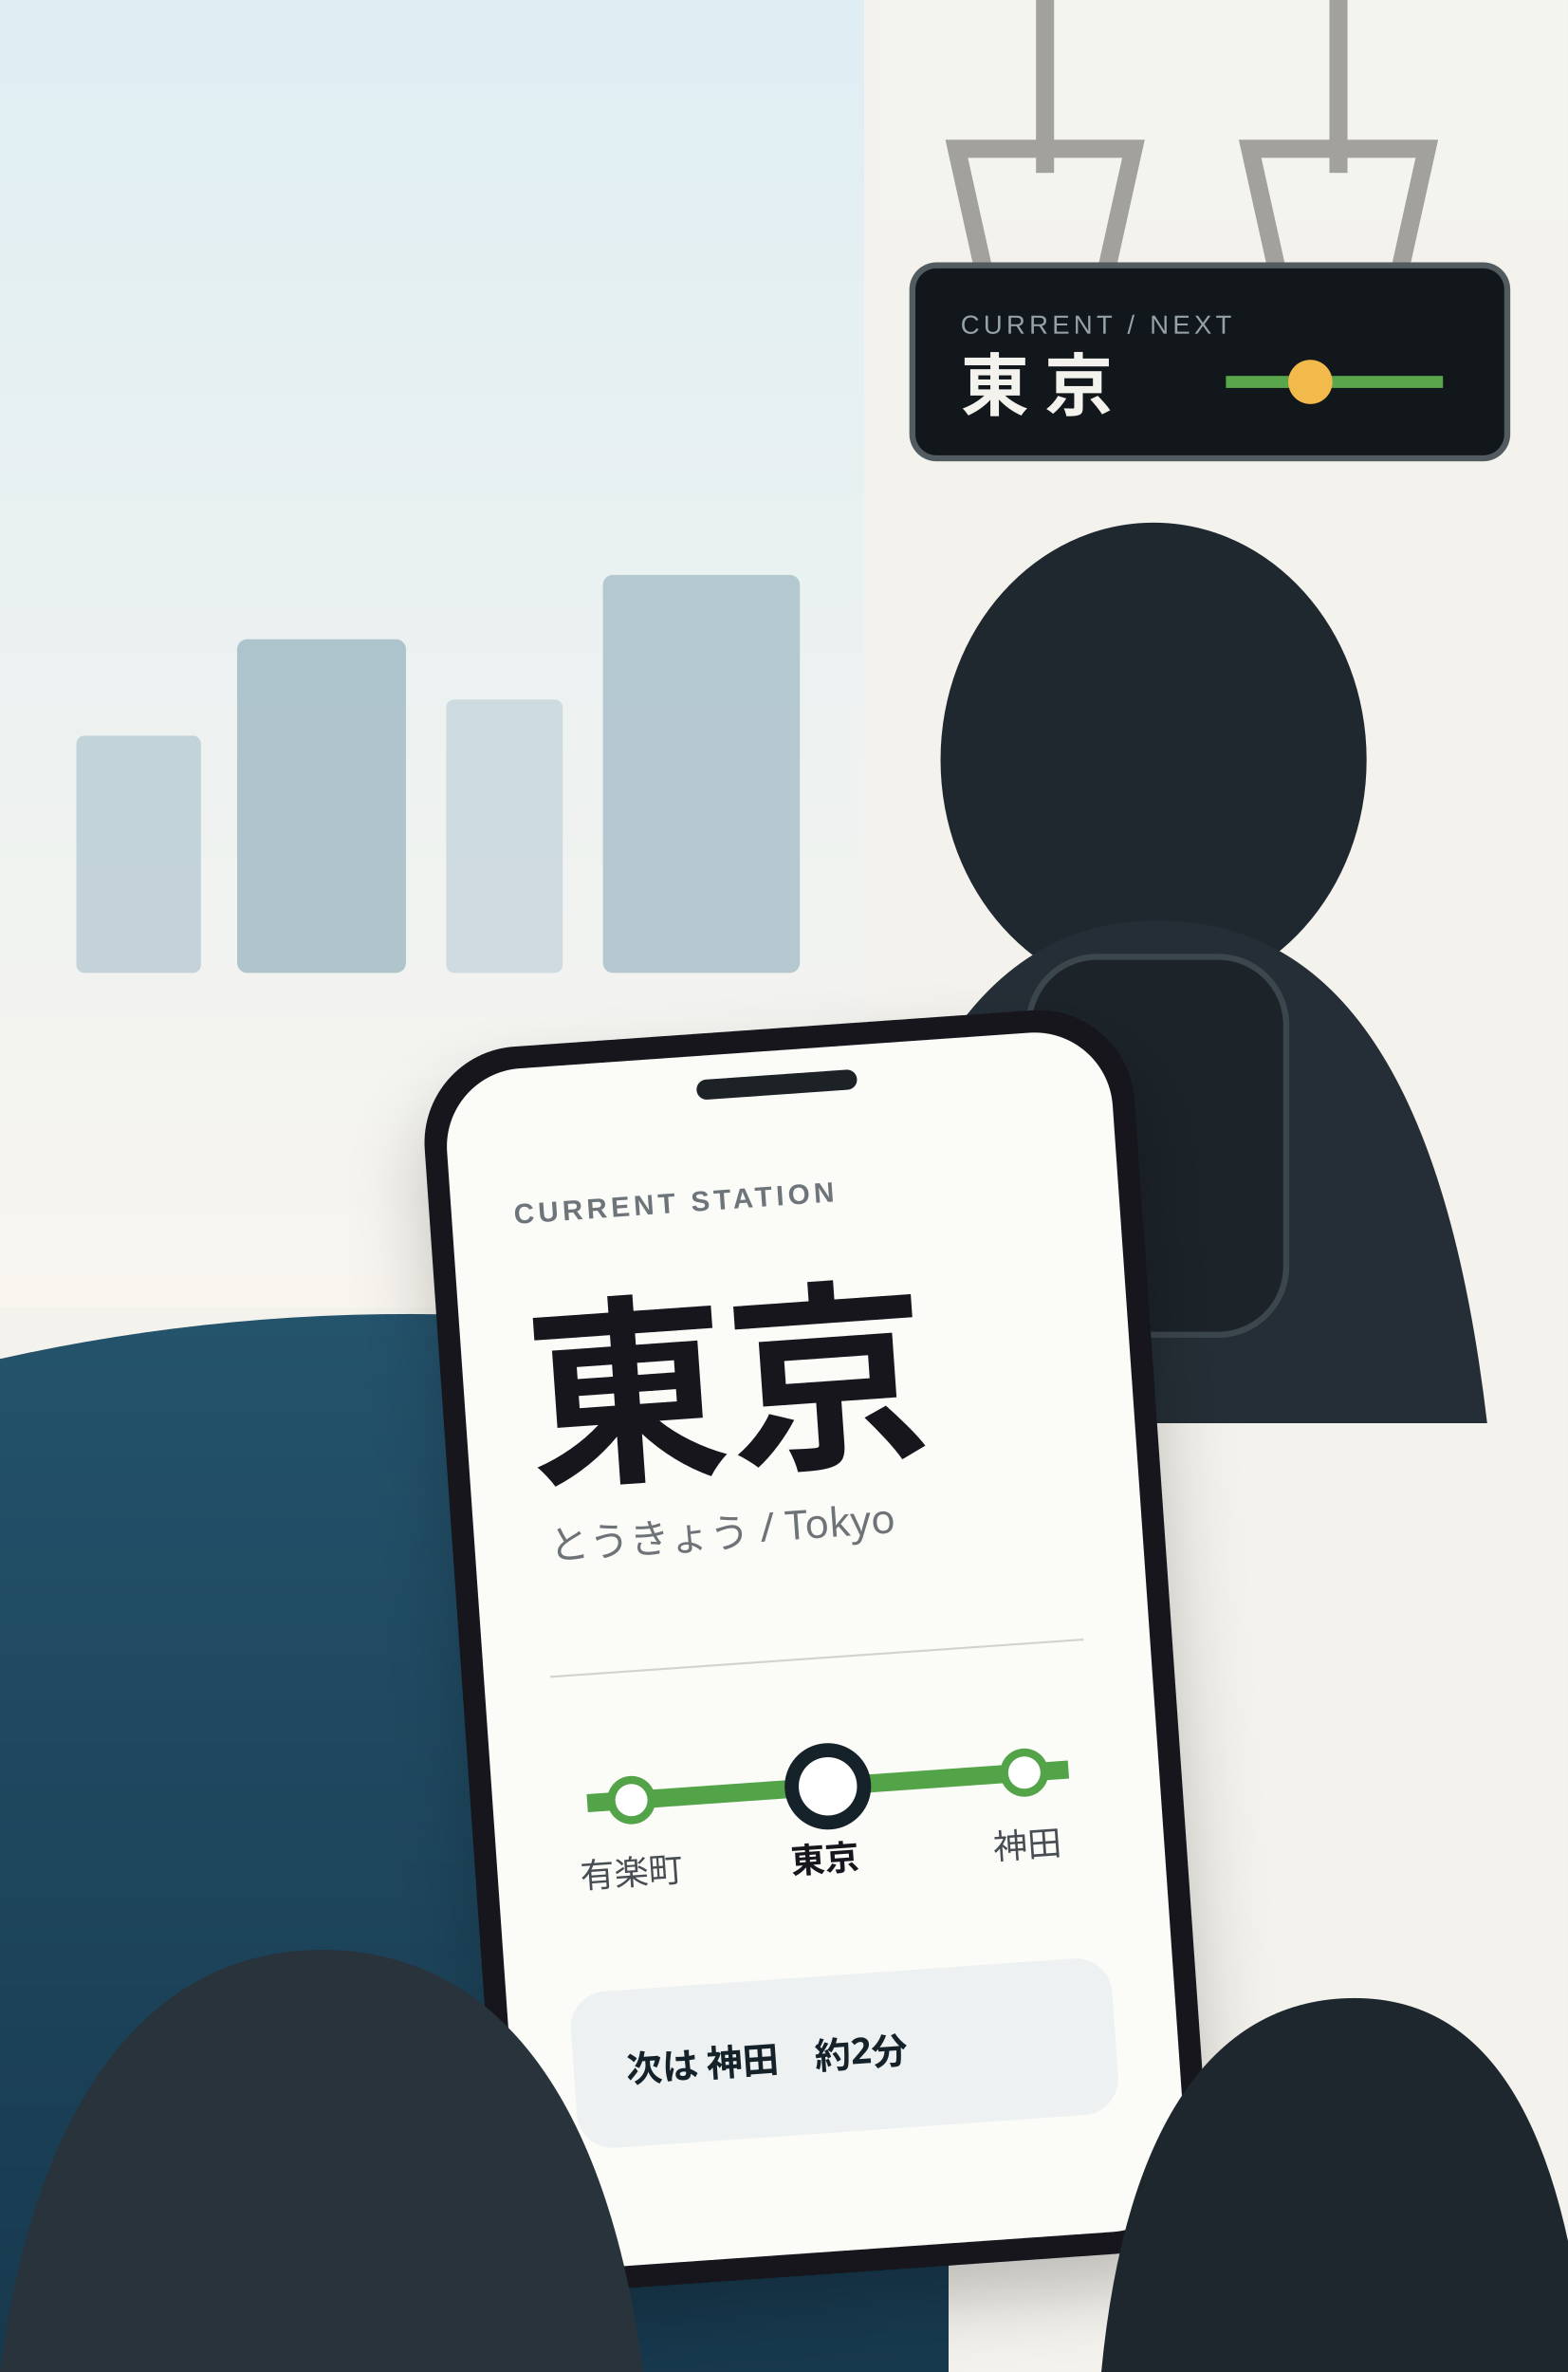
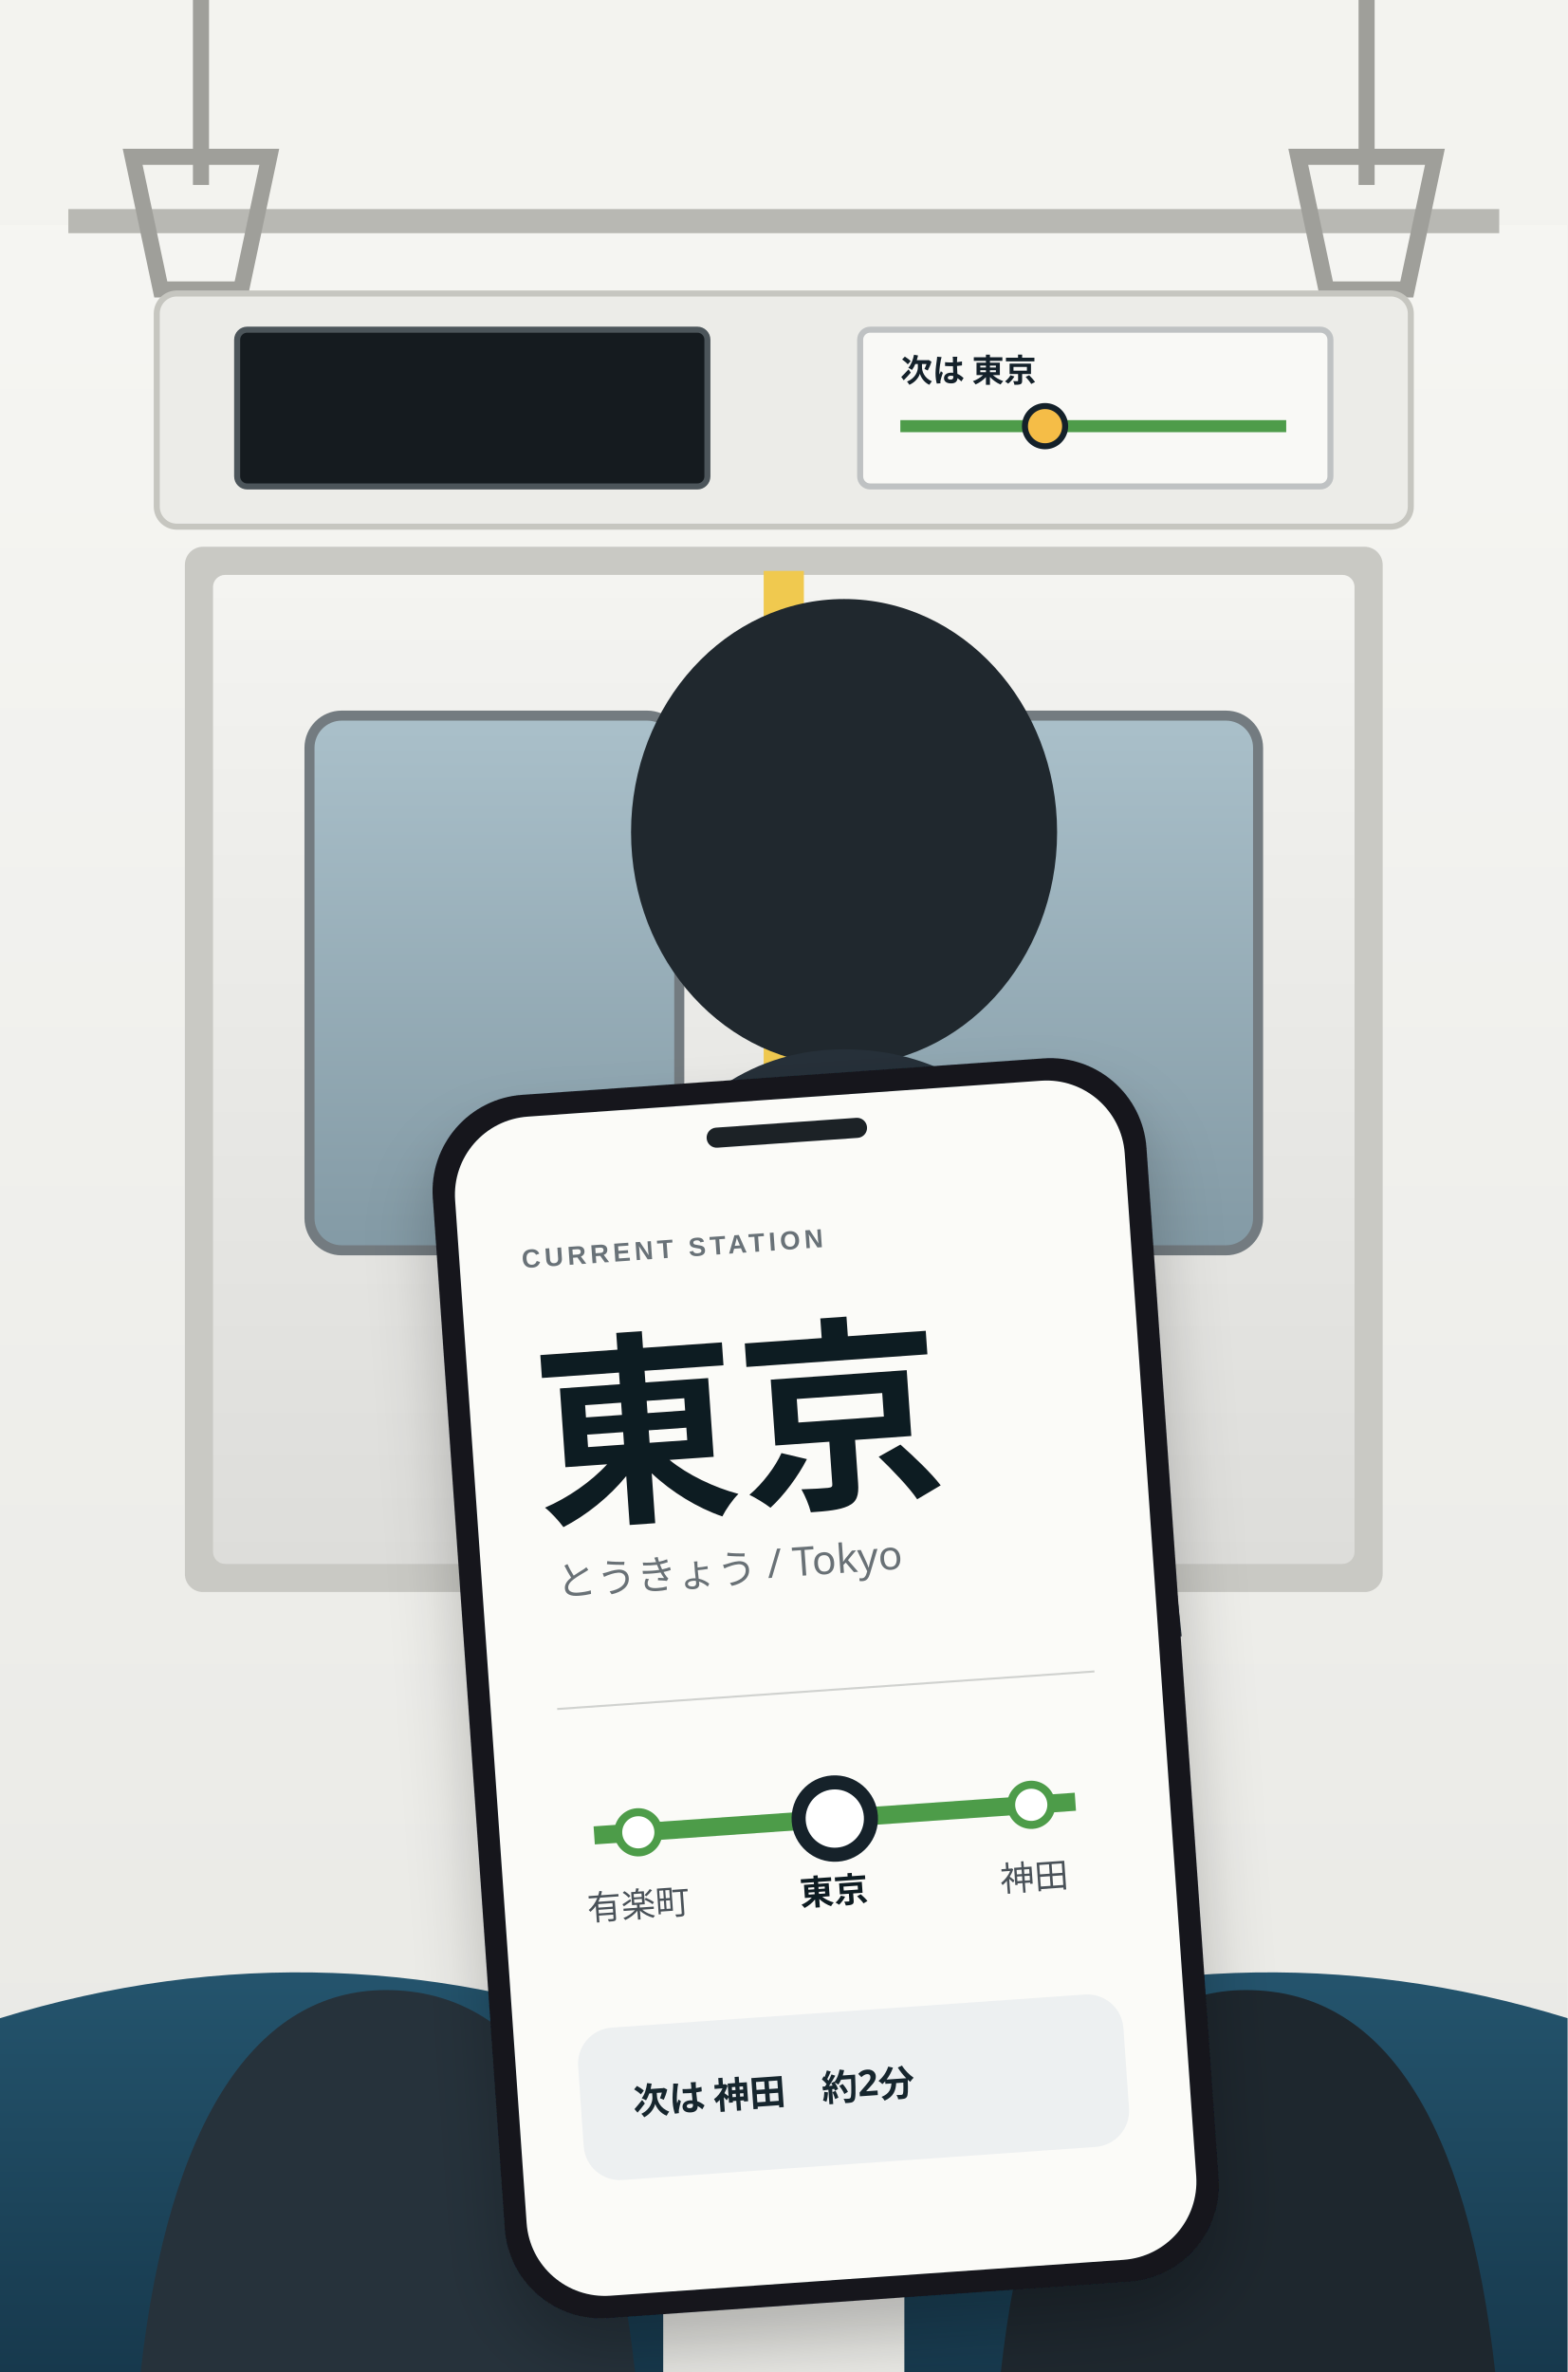
<svg xmlns="http://www.w3.org/2000/svg" viewBox="0 0 780 1180" role="img" aria-labelledby="t d">
  <defs>
-     <linearGradient id="w" x1="0" y1="0" x2="0" y2="1">
-       <stop stop-color="#dfeef3" />
-       <stop offset="1" stop-color="#f8f5ef" />
+     <linearGradient id="wall" x1="0" y1="0" x2="0" y2="1">
+       <stop stop-color="#f7f7f4" />
+       <stop offset="1" stop-color="#e8e8e4" />
    </linearGradient>
-     <linearGradient id="s" x1="0" y1="0" x2="0" y2="1">
-       <stop stop-color="#24536c" />
-       <stop offset="1" stop-color="#17394e" />
+     <linearGradient id="door" x1="0" y1="0" x2="0" y2="1">
+       <stop stop-color="#f4f4f1" />
+       <stop offset="1" stop-color="#ddddda" />
+     </linearGradient>
+     <linearGradient id="glass" x1="0" y1="0" x2="0" y2="1">
+       <stop stop-color="#aac0ca" />
+       <stop offset="1" stop-color="#839aa5" />
+     </linearGradient>
+     <linearGradient id="seat" x1="0" y1="0" x2="0" y2="1">
+       <stop stop-color="#24546d" />
+       <stop offset="1" stop-color="#17394d" />
    </linearGradient>
    <filter id="sh">
-       <feDropShadow dx="0" dy="18" stdDeviation="18" flood-opacity=".22" />
+       <feDropShadow dx="0" dy="18" stdDeviation="16" flood-opacity=".23" />
    </filter>
  </defs>
-   <rect width="780" height="1180" fill="#f4f2ec" />
-   <rect x="0" y="0" width="430" height="650" fill="url(#w)" />
-   <g opacity=".7">
-     <rect x="38" y="366" width="62" height="118" rx="4" fill="#afc6cf" />
-     <rect x="118" y="318" width="84" height="166" rx="5" fill="#94b1bc" />
-     <rect x="222" y="348" width="58" height="136" rx="4" fill="#c1d2d9" />
-     <rect x="300" y="286" width="98" height="198" rx="5" fill="#9db7c1" />
+   <rect width="780" height="1180" fill="url(#wall)" />
+   <rect x="0" y="0" width="780" height="112" fill="#f3f3ef" />
+   <line x1="34" y1="110" x2="746" y2="110" stroke="#b8b8b3" stroke-width="12" />
+   <g fill="none" stroke="#9f9f9a" stroke-width="8">
+     <path d="M100 0v92M680 0v92" />
+     <path d="M66 78h68l-14 66H80zM646 78h68l-14 66h-40z" />
  </g>
-   <path d="M0 676c152-34 316-30 472 18v486H0Z" fill="url(#s)" />
-   <rect x="440" y="0" width="340" height="110" fill="#f3f3ef" />
-   <g fill="none" stroke="#a3a19c" stroke-width="9">
-     <path d="M520 0v86M666 0v86" />
-     <path d="M476 74h88l-16 72h-56zM622 74h88l-16 72h-56z" />
+   <rect x="92" y="272" width="596" height="520" rx="9" fill="#c9c9c4" />
+   <rect x="106" y="286" width="280" height="492" rx="6" fill="url(#door)" />
+   <rect x="394" y="286" width="280" height="492" rx="6" fill="url(#door)" />
+   <rect x="154" y="356" width="184" height="266" rx="16" fill="url(#glass)" stroke="#737b80" stroke-width="5" />
+   <rect x="442" y="356" width="184" height="266" rx="16" fill="url(#glass)" stroke="#737b80" stroke-width="5" />
+   <rect x="380" y="284" width="20" height="494" fill="#f0c94f" />
+   <rect x="78" y="146" width="624" height="116" rx="10" fill="#ecece8" stroke="#c6c6c0" stroke-width="3" />
+   <rect x="118" y="164" width="234" height="78" rx="5" fill="#151b1f" stroke="#4c555a" stroke-width="3" />
+   <rect x="428" y="164" width="234" height="78" rx="5" fill="#f9f9f6" stroke="#bfc2c3" stroke-width="3" />
+   <text x="448" y="190" font-family="'Hiragino Sans','Yu Gothic',sans-serif" font-size="16" font-weight="700" fill="#14212a">次は 東京</text>
+   <line x1="448" y1="212" x2="640" y2="212" stroke="#4e9c4a" stroke-width="6" />
+   <circle cx="520" cy="212" r="10" fill="#f5bd47" stroke="#14212a" stroke-width="3" />
+   <ellipse cx="420" cy="414" rx="106" ry="116" fill="#20282e" />
+   <path d="M258 814c18-198 74-292 162-292 92 0 148 92 168 292Z" fill="#263039" />
+   <rect x="352" y="566" width="136" height="196" rx="34" fill="#1c242a" stroke="#404a50" stroke-width="3" />
+   <path d="M0 1004c110-34 222-30 330 12v164H0Z" fill="url(#seat)" />
+   <path d="M780 1004c-110-34-222-30-330 12v164h330Z" fill="url(#seat)" />
+   <path d="M70 1180c14-126 58-190 122-190 68 0 110 64 124 190Z" fill="#26323b" />
+   <path d="M498 1180c14-126 58-190 122-190 68 0 110 64 124 190Z" fill="#1e272e" />
+   <g filter="url(#sh)" transform="translate(212 548) rotate(-4)">
+     <rect width="356" height="610" rx="48" fill="#12181e" />
+     <rect x="11" y="11" width="334" height="588" rx="39" fill="#fbfbf8" />
+     <rect x="138" y="23" width="80" height="10" rx="5" fill="#1a2228" />
+     <text x="42" y="86" font-family="Arial,sans-serif" font-size="13" font-weight="700" letter-spacing="2" fill="#697278">CURRENT STATION</text>
+     <text x="42" y="208" font-family="'Hiragino Sans','Yu Gothic',sans-serif" font-size="102" font-weight="700" fill="#111a20">東京</text>
+     <text x="48" y="250" font-family="'Hiragino Sans','Yu Gothic',sans-serif" font-size="20" fill="#697176">とうきょう / Tokyo</text>
+     <line x1="44" y1="306" x2="312" y2="306" stroke="#d0d2cf" />
+     <line x1="58" y1="370" x2="298" y2="370" stroke="#4e9c4a" stroke-width="9" />
+     <circle cx="80" cy="370" r="10" fill="#fff" stroke="#4e9c4a" stroke-width="4" />
+     <circle cx="178" cy="370" r="18" fill="#fff" stroke="#14222b" stroke-width="7" />
+     <circle cx="276" cy="370" r="10" fill="#fff" stroke="#4e9c4a" stroke-width="4" />
+     <text x="52" y="412" font-family="'Hiragino Sans','Yu Gothic',sans-serif" font-size="17" fill="#495158">有楽町</text>
+     <text x="158" y="412" font-family="'Hiragino Sans','Yu Gothic',sans-serif" font-size="17" font-weight="700" fill="#111a20">東京</text>
+     <text x="258" y="412" font-family="'Hiragino Sans','Yu Gothic',sans-serif" font-size="17" fill="#495158">神田</text>
+     <rect x="42" y="466" width="272" height="76" rx="18" fill="#edf0f1" />
+     <text x="68" y="510" font-family="'Hiragino Sans','Yu Gothic',sans-serif" font-size="18" font-weight="700" fill="#17252d">次は 神田　約2分</text>
  </g>
-   <rect x="454" y="132" width="296" height="96" rx="12" fill="#11171b" stroke="#515b60" stroke-width="3" />
-   <text x="478" y="166" font-family="Arial,sans-serif" font-size="13" fill="#95a2a8" letter-spacing="2">CURRENT / NEXT</text>
-   <text x="478" y="204" font-family="'Hiragino Sans','Yu Gothic',sans-serif" font-size="34" font-weight="700" fill="#f3f2ec">東 京</text>
-   <line x1="610" y1="190" x2="718" y2="190" stroke="#59a64b" stroke-width="6" />
-   <circle cx="652" cy="190" r="11" fill="#f1ba4b" />
-   <ellipse cx="574" cy="378" rx="106" ry="118" fill="#20282f" />
-   <path d="M416 708c20-172 74-250 160-250 90 0 144 80 164 250Z" fill="#252e36" />
-   <rect x="512" y="476" width="128" height="188" rx="34" fill="#1c2329" stroke="#3c464d" stroke-width="3" />
-   <g filter="url(#sh)" transform="translate(208 524) rotate(-4)">
-     <rect width="354" height="620" rx="48" fill="#12181e" />
-     <rect x="11" y="11" width="332" height="598" rx="39" fill="#fbfbf8" />
-     <rect x="137" y="23" width="80" height="10" rx="5" fill="#1a2228" />
-     <text x="42" y="88" font-family="Arial,sans-serif" font-size="14" font-weight="700" letter-spacing="2" fill="#6e757a">CURRENT STATION</text>
-     <text x="42" y="212" font-family="'Hiragino Sans','Yu Gothic',sans-serif" font-size="100" font-weight="700" fill="#12181e">東京</text>
-     <text x="48" y="256" font-family="'Hiragino Sans','Yu Gothic',sans-serif" font-size="20" fill="#6d7377">とうきょう / Tokyo</text>
-     <line x1="44" y1="314" x2="310" y2="314" stroke="#d2d3cf" />
-     <line x1="58" y1="378" x2="298" y2="378" stroke="#52a348" stroke-width="9" />
-     <circle cx="80" cy="378" r="10" fill="#fff" stroke="#52a348" stroke-width="4" />
-     <circle cx="178" cy="378" r="18" fill="#fff" stroke="#15222b" stroke-width="7" />
-     <circle cx="276" cy="378" r="10" fill="#fff" stroke="#52a348" stroke-width="4" />
-     <text x="52" y="420" font-family="'Hiragino Sans','Yu Gothic',sans-serif" font-size="17" fill="#474e53">有楽町</text>
-     <text x="157" y="420" font-family="'Hiragino Sans','Yu Gothic',sans-serif" font-size="17" font-weight="700" fill="#12181e">東京</text>
-     <text x="258" y="420" font-family="'Hiragino Sans','Yu Gothic',sans-serif" font-size="17" fill="#474e53">神田</text>
-     <rect x="42" y="472" width="270" height="78" rx="18" fill="#edf1f2" />
-     <text x="68" y="518" font-family="'Hiragino Sans','Yu Gothic',sans-serif" font-size="18" font-weight="700" fill="#17232a">次は 神田　約2分</text>
-   </g>
-   <path d="M0 1180c18-138 76-210 160-210 86 0 142 72 160 210Z" fill="#28333c" />
-   <path d="M548 1180c12-126 58-186 126-186 66 0 104 60 116 186Z" fill="#1e272e" />
</svg>
